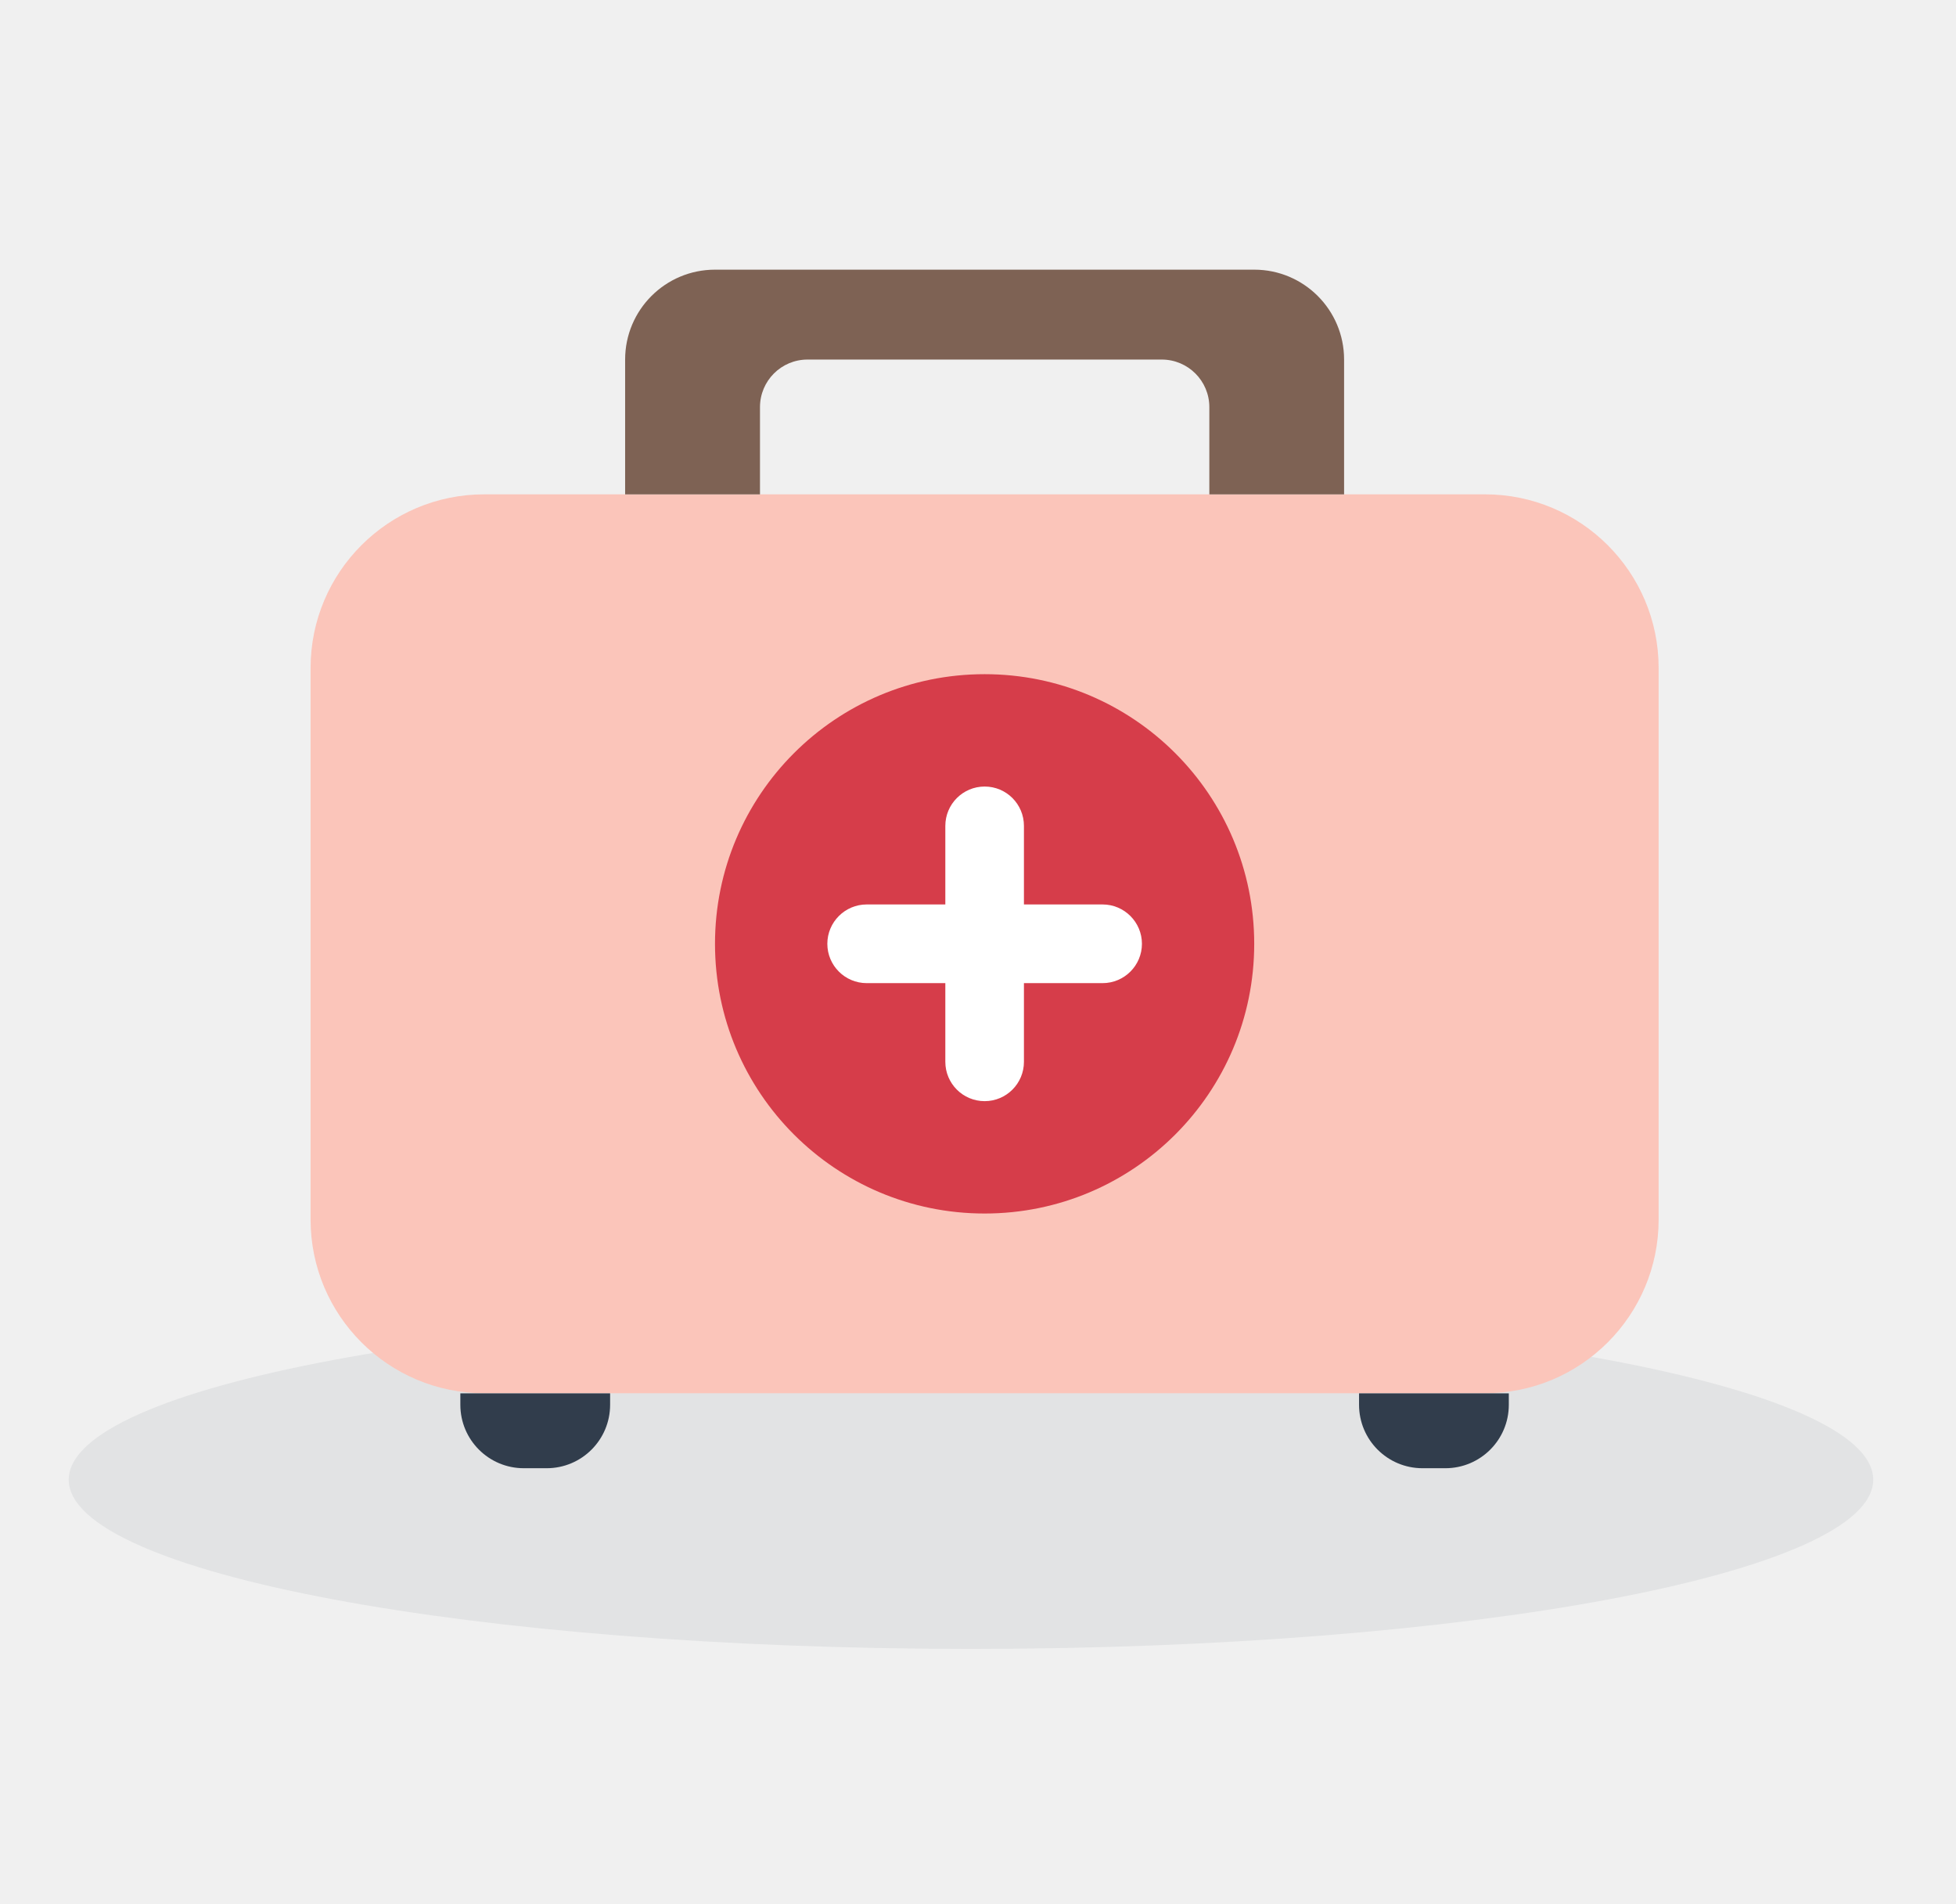
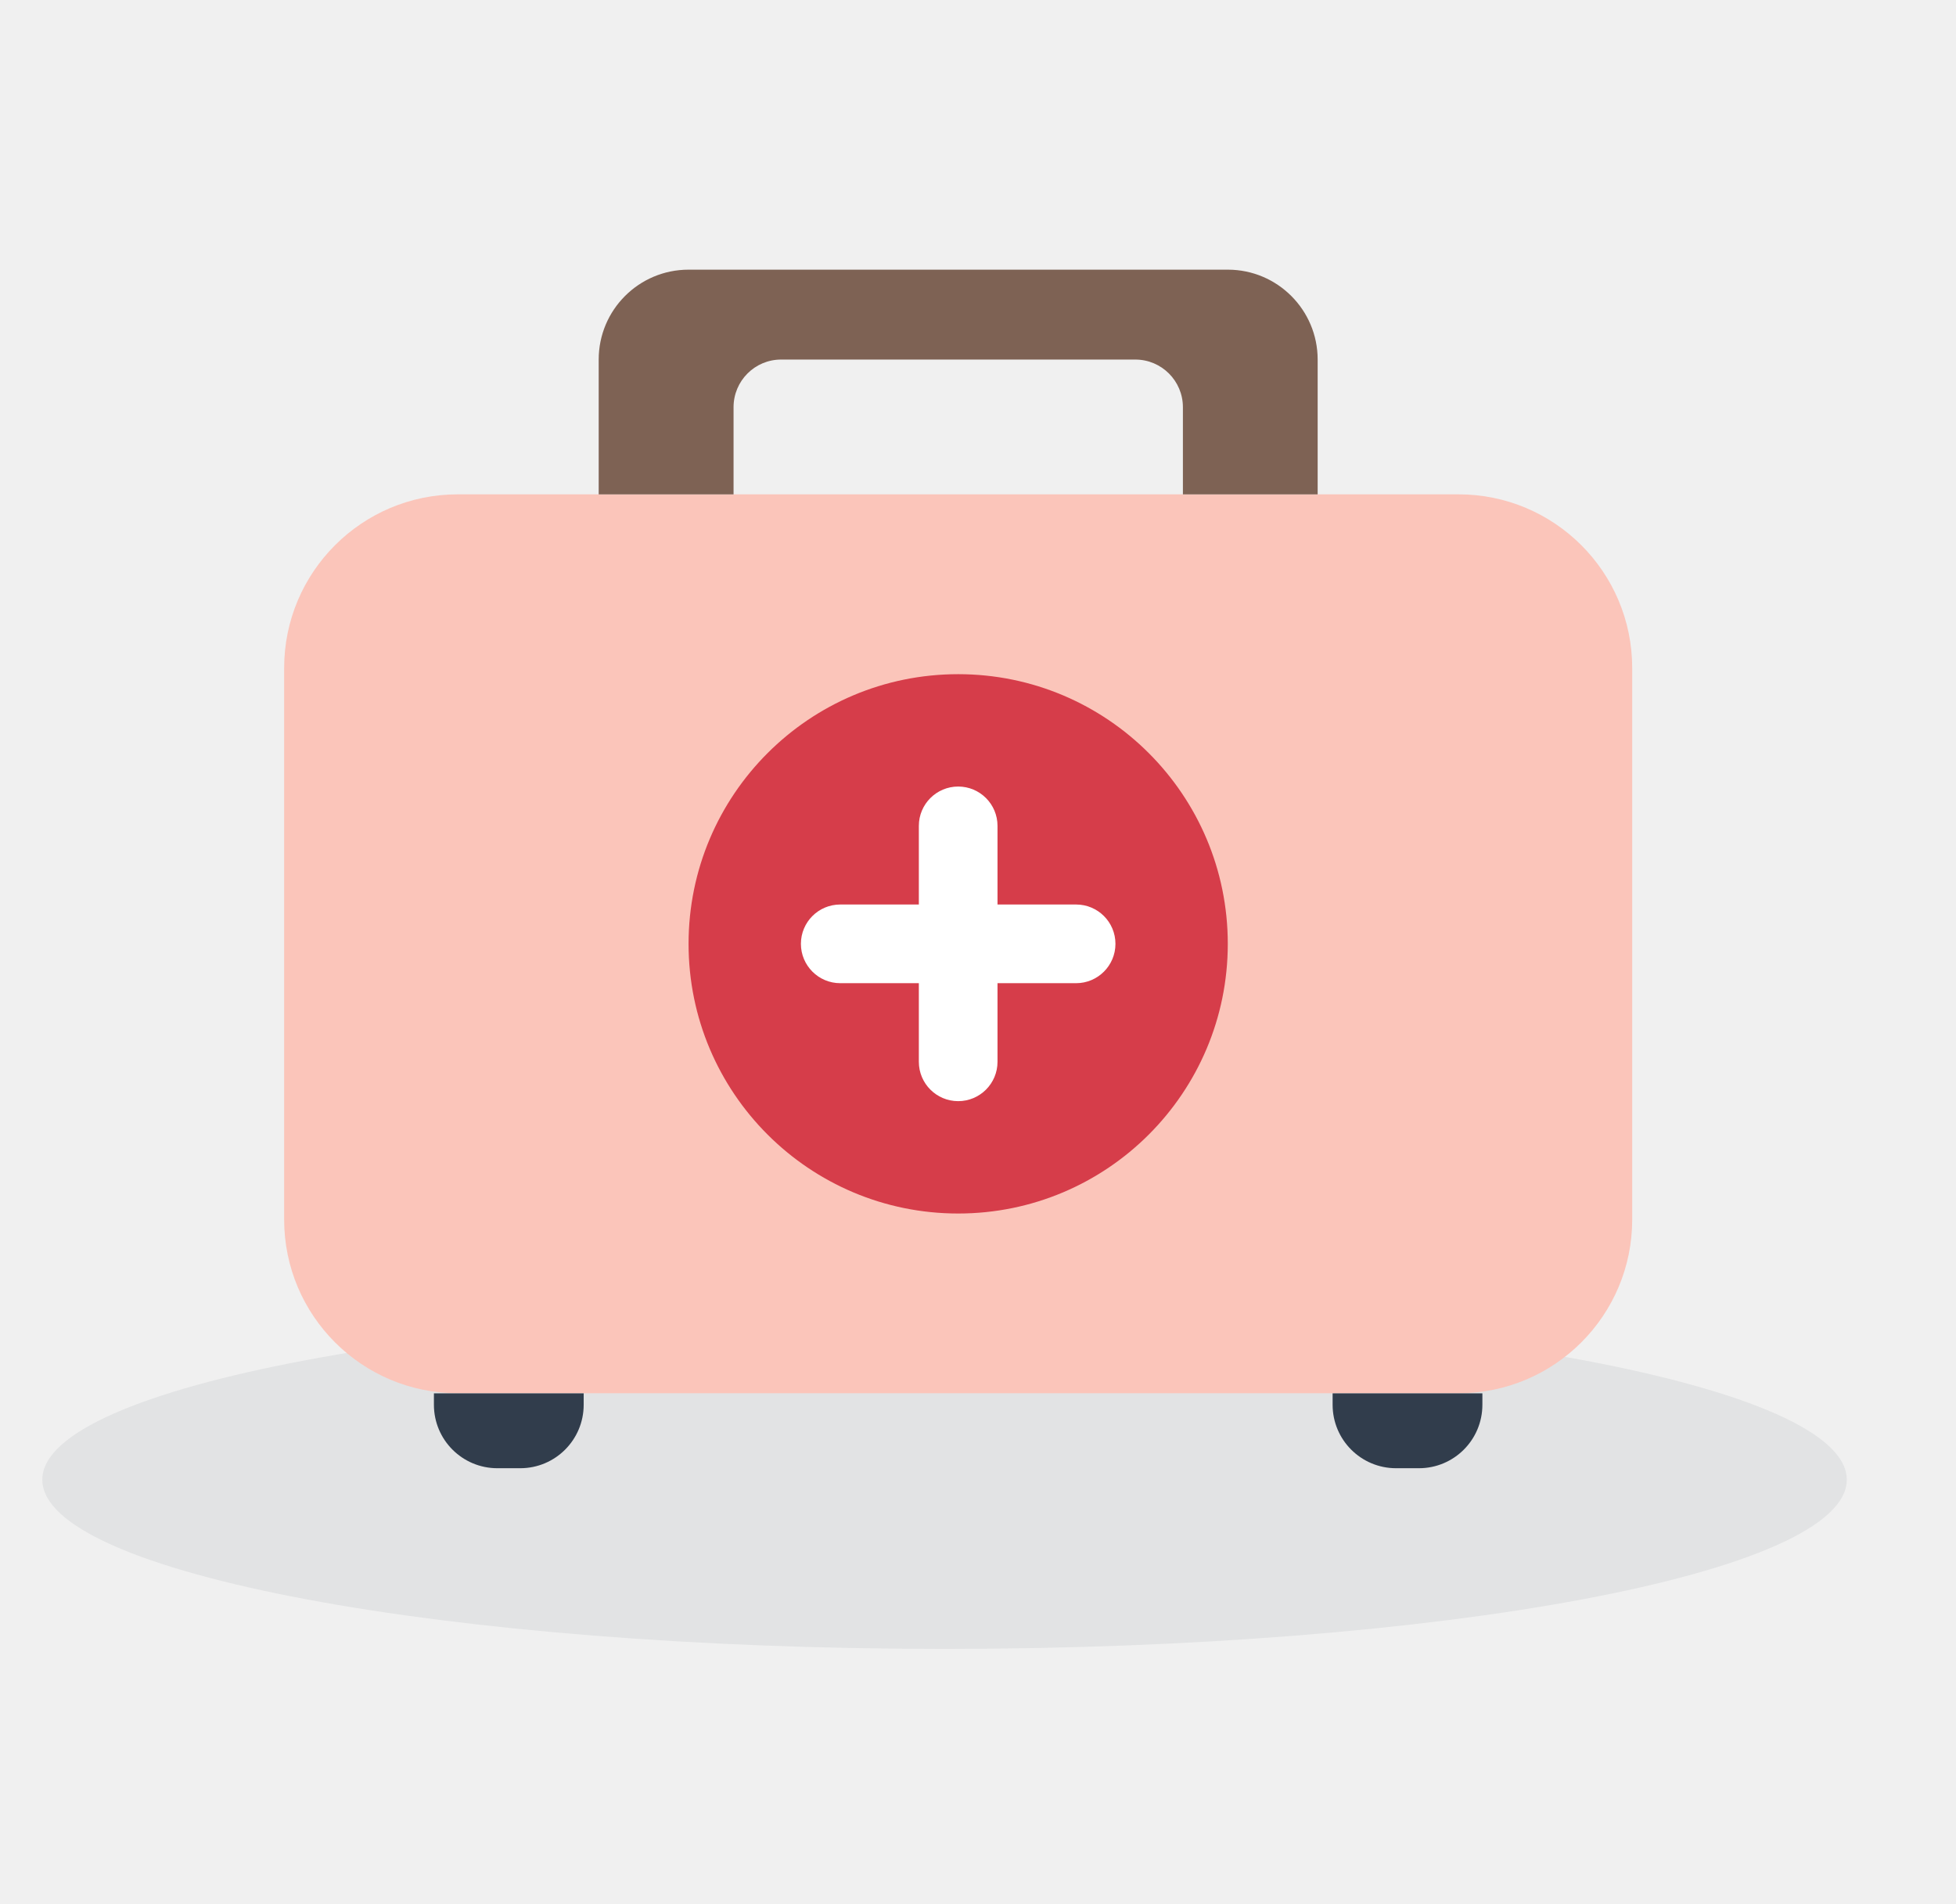
<svg xmlns="http://www.w3.org/2000/svg" width="37" height="36" viewBox="0 0 37 36" fill="none">
-   <ellipse cx="18.367" cy="27.984" rx="17.067" ry="3.2" fill="#ACB1B6" fill-opacity="0.2" />
-   <rect x="5.875" y="9.349" width="25.5" height="17" rx="3.285" fill="#FBC5BA" />
-   <rect x="13.525" y="12.75" width="10.2" height="10.2" rx="5.1" fill="#D63D4A" />
-   <path d="M18.626 14.875C19.037 14.875 19.369 15.208 19.369 15.619V17.105H20.856C21.267 17.105 21.601 17.439 21.601 17.849C21.601 18.26 21.267 18.593 20.856 18.593H19.369V20.081C19.369 20.491 19.037 20.825 18.626 20.825C18.215 20.825 17.882 20.492 17.882 20.081V18.593H16.395C15.984 18.593 15.65 18.26 15.65 17.849C15.65 17.439 15.984 17.105 16.395 17.105H17.882V15.619C17.882 15.208 18.215 14.875 18.626 14.875Z" fill="white" />
-   <path d="M23.726 5.1C24.664 5.1 25.425 5.861 25.425 6.8V9.35H22.876V7.7C22.876 7.203 22.473 6.8 21.976 6.8H15.275C14.778 6.8 14.376 7.203 14.376 7.7V9.35H11.825V6.8C11.825 5.861 12.586 5.1 13.525 5.1H23.726Z" fill="#7E6254" />
-   <path d="M8.708 26.351H11.541V26.567C11.541 27.23 11.004 27.767 10.341 27.767H9.908C9.245 27.767 8.708 27.23 8.708 26.567V26.351Z" fill="#313D4C" />
-   <path d="M25.708 26.351H28.541V26.567C28.541 27.23 28.004 27.767 27.341 27.767H26.908C26.245 27.767 25.708 27.23 25.708 26.567V26.351Z" fill="#313D4C" />
+   <ellipse cx="17.867" cy="27.984" rx="17.067" ry="3.2" fill="#ACB1B6" fill-opacity="0.2" />
+   <rect x="5.375" y="9.349" width="25.5" height="17" rx="3.285" fill="#FBC5BA" />
+   <rect x="13.025" y="12.75" width="10.2" height="10.2" rx="5.1" fill="#D63D4A" />
+   <path d="M18.125 14.875C18.536 14.875 18.869 15.208 18.869 15.619V17.106H20.356C20.767 17.106 21.1 17.439 21.1 17.85C21.1 18.26 20.767 18.594 20.356 18.594H18.869V20.081C18.869 20.492 18.536 20.825 18.125 20.825C17.715 20.825 17.381 20.492 17.381 20.081V18.594H15.894C15.483 18.594 15.15 18.26 15.15 17.85C15.15 17.439 15.483 17.106 15.894 17.106H17.381V15.619C17.381 15.208 17.715 14.875 18.125 14.875Z" fill="white" />
+   <path d="M23.226 5.1C24.164 5.1 24.925 5.862 24.925 6.8V9.35H22.376V7.701C22.376 7.204 21.973 6.8 21.476 6.8H14.775C14.278 6.8 13.876 7.204 13.876 7.701V9.35H11.325V6.8C11.325 5.861 12.086 5.1 13.025 5.1H23.226Z" fill="#7E6254" />
+   <path d="M8.208 26.351H11.041V26.567C11.041 27.23 10.504 27.767 9.841 27.767H9.408C8.745 27.767 8.208 27.23 8.208 26.567V26.351Z" fill="#313D4C" />
+   <path d="M25.208 26.351H28.041V26.567C28.041 27.23 27.504 27.767 26.841 27.767H26.408C25.745 27.767 25.208 27.23 25.208 26.567V26.351Z" fill="#313D4C" />
</svg>
